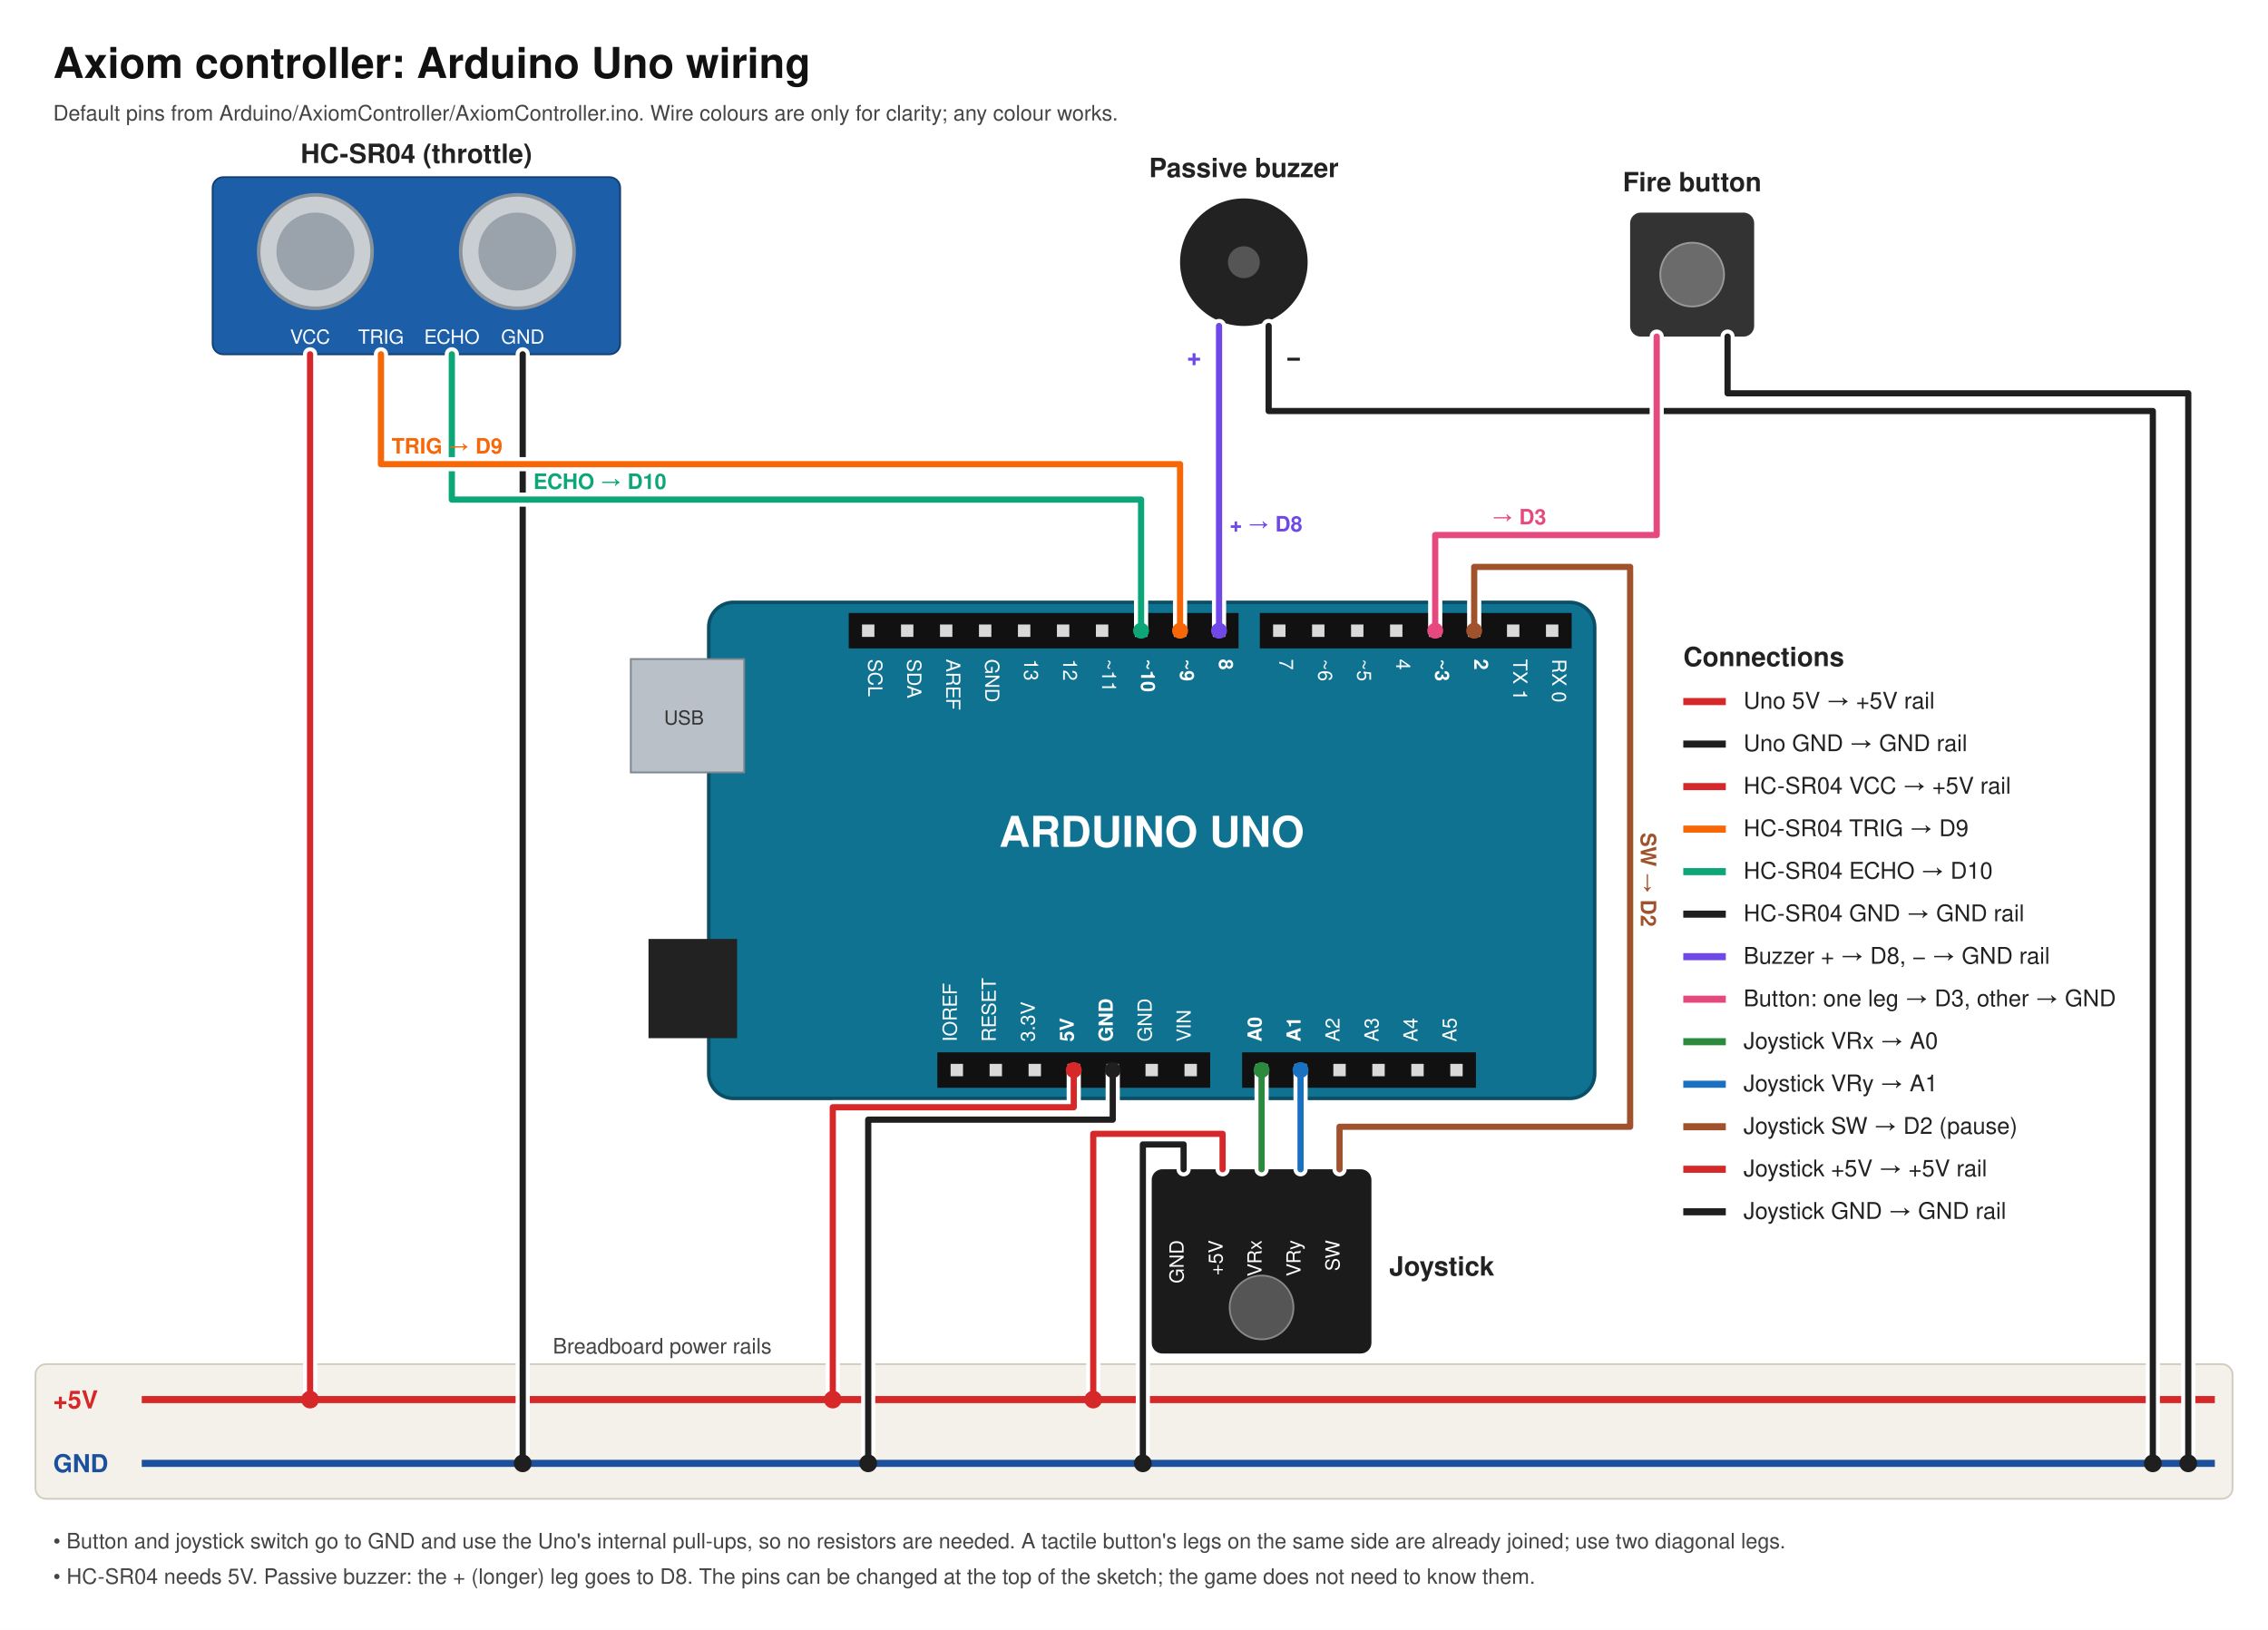
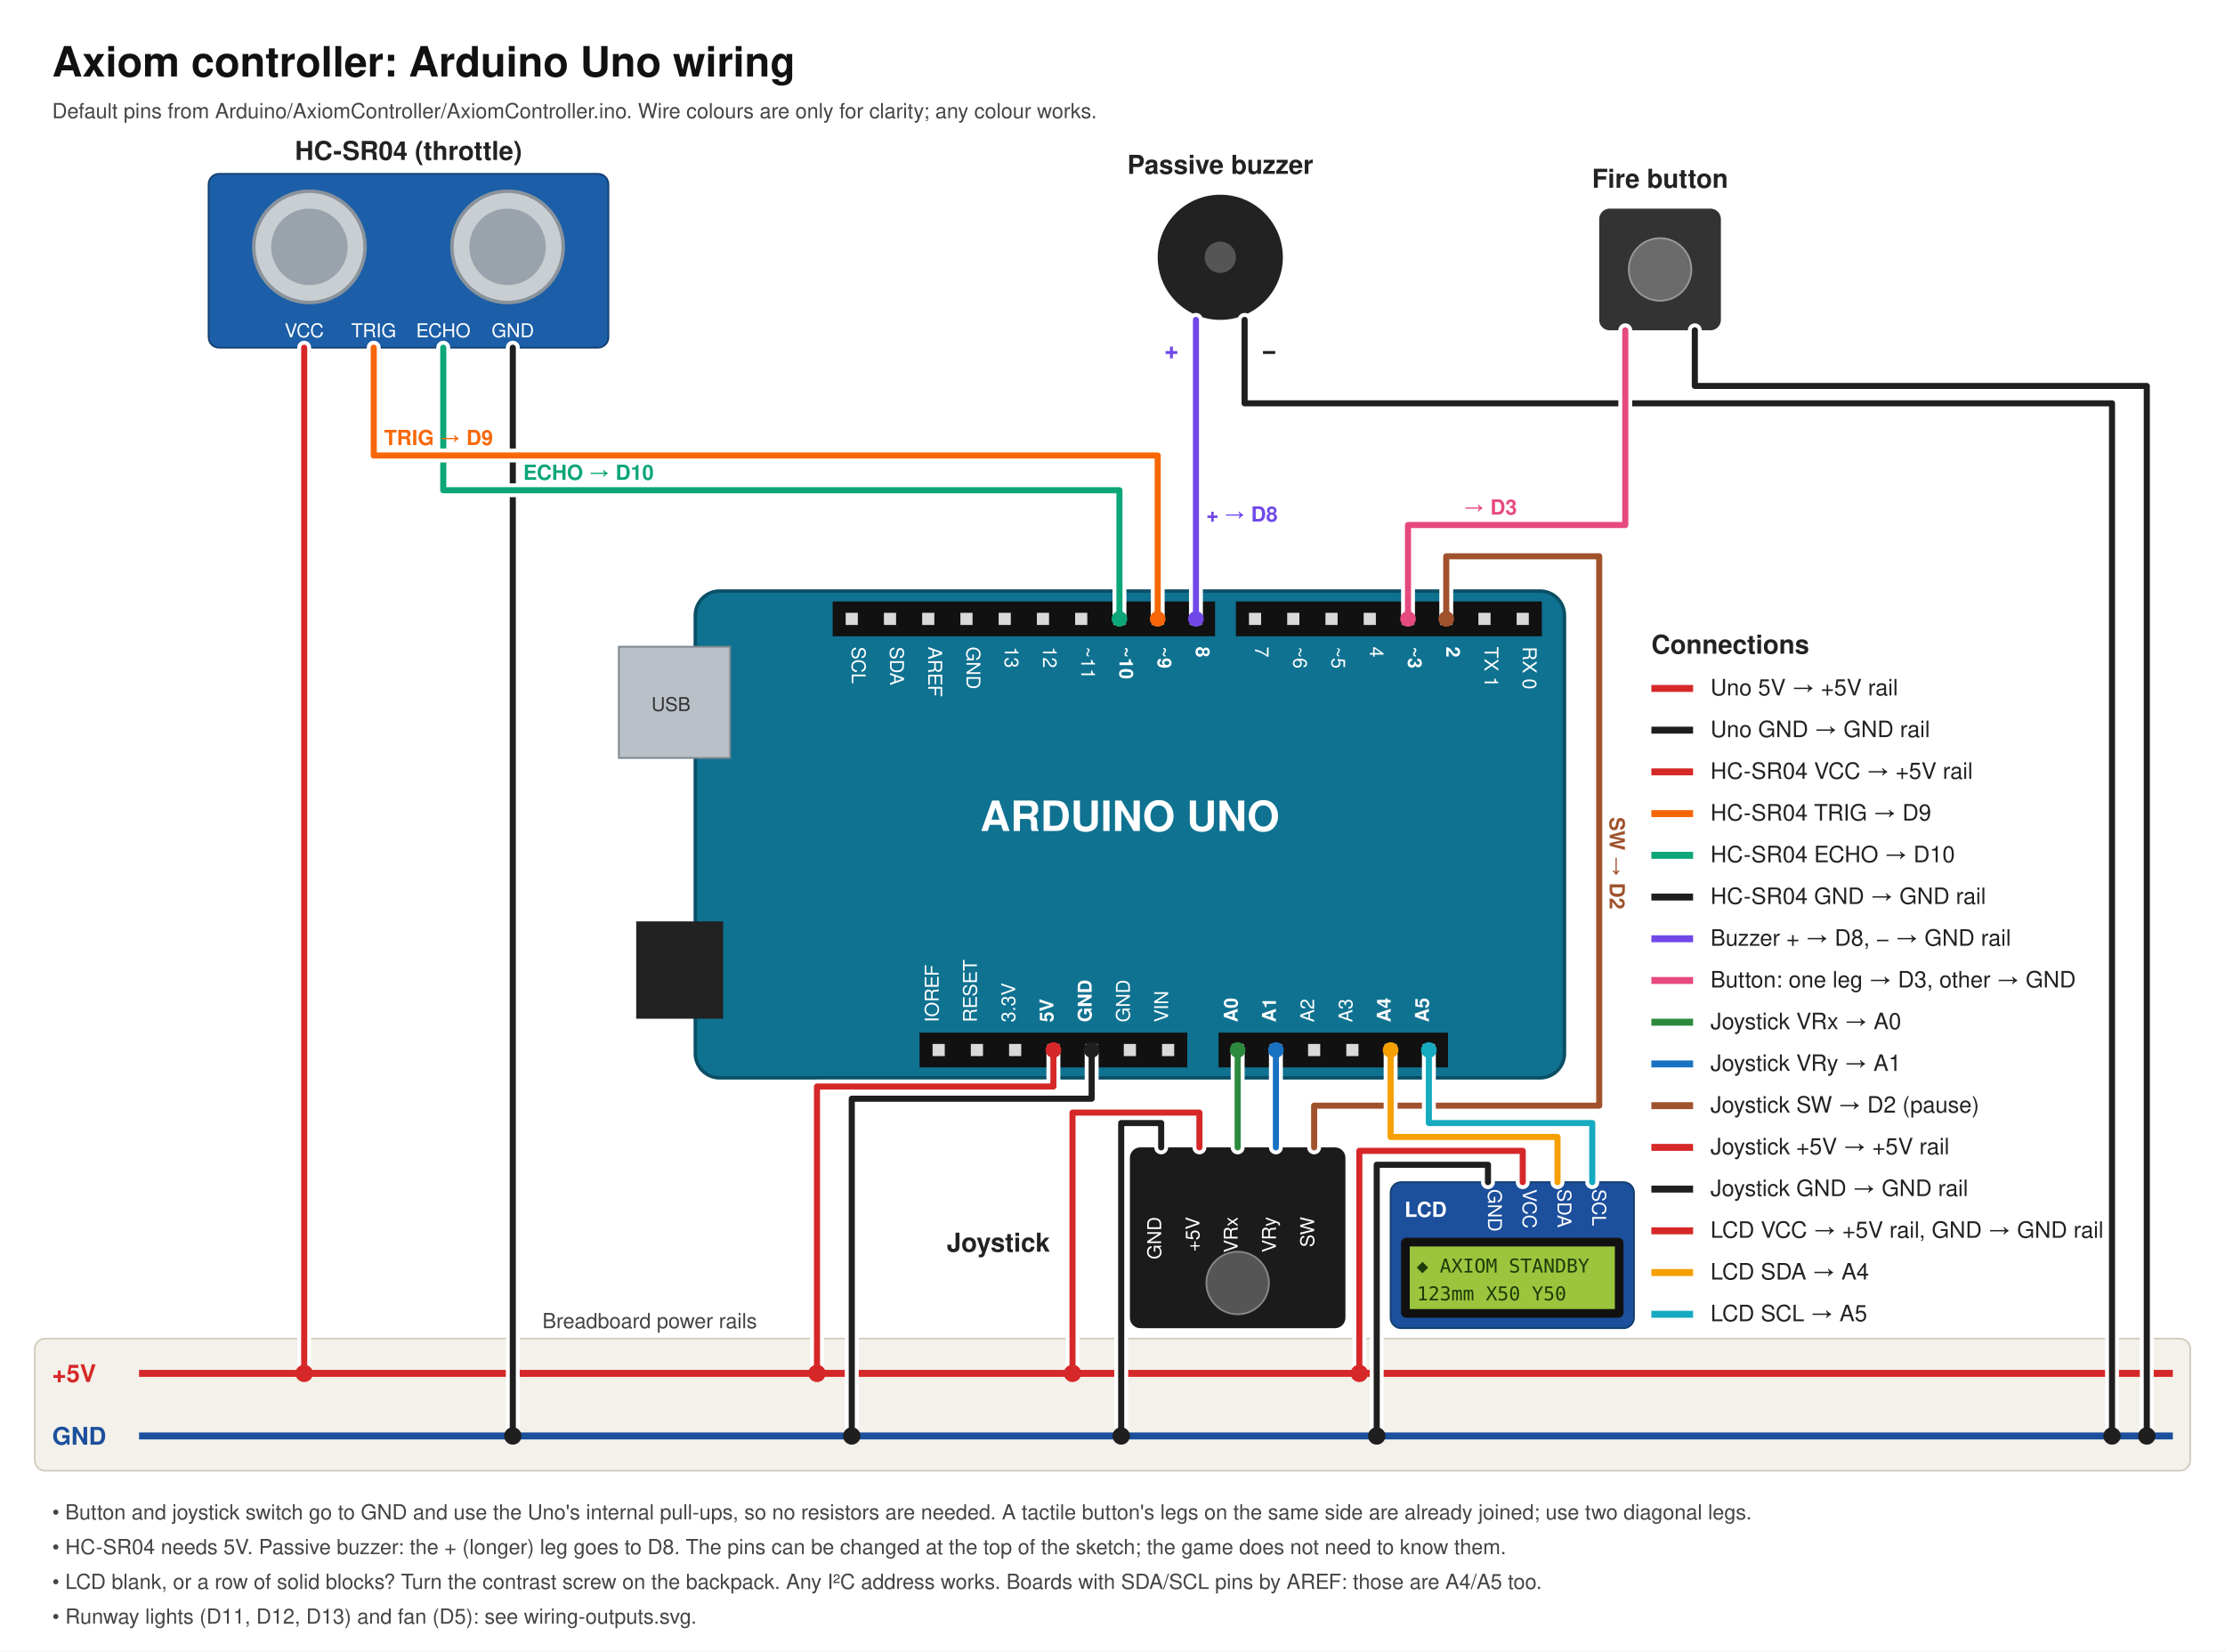
- <svg xmlns="http://www.w3.org/2000/svg" viewBox="0 0 1280 920" width="1280" height="920" font-family="Segoe UI, Helvetica, Arial, sans-serif">
+ <svg xmlns="http://www.w3.org/2000/svg" viewBox="0 0 1280 950" width="1280" height="950" font-family="Segoe UI, Helvetica, Arial, sans-serif">
  <style>
    .halo { fill: none; stroke: #ffffff; stroke-width: 8; stroke-linecap: round; stroke-linejoin: round; }
    .wire { fill: none; stroke-width: 3.5; stroke-linecap: round; stroke-linejoin: round; }
    .pin { fill: #d9d9d9; stroke: #111; stroke-width: 1; }
    .pinlabel { fill: #ffffff; font-size: 11px; }
    .part { font-size: 15px; font-weight: 600; fill: #222; }
    .small { font-size: 12px; fill: #444; }
    .legend { font-size: 13px; fill: #222; }
  </style>
-   <rect width="1280" height="920" fill="#ffffff" />
+   <rect width="1280" height="950" fill="#ffffff" />
  <text x="30" y="44" font-size="24" font-weight="700" fill="#111">Axiom controller: Arduino Uno wiring</text>
  <text x="30" y="68" class="small">Default pins from Arduino/AxiomController/AxiomController.ino. Wire colours are only for clarity; any colour works.</text>
  <rect x="20" y="770" width="1240" height="76" rx="6" fill="#f3f1ea" stroke="#d2ccbf" />
  <line x1="80" y1="790" x2="1250" y2="790" stroke="#d62828" stroke-width="4" />
  <line x1="80" y1="826" x2="1250" y2="826" stroke="#1c4f9c" stroke-width="4" />
  <text x="30" y="795" font-size="14" font-weight="700" fill="#d62828">+5V</text>
  <text x="30" y="831" font-size="14" font-weight="700" fill="#1c4f9c">GND</text>
  <text x="312" y="764" class="small">Breadboard power rails</text>
  <rect x="400" y="340" width="500" height="280" rx="14" fill="#0f7291" stroke="#0a4f66" stroke-width="2" />
  <rect x="356" y="372" width="64" height="64" fill="#b9c0c7" stroke="#7d868f" />
  <text x="386" y="409" font-size="11" text-anchor="middle" fill="#333">USB</text>
  <rect x="366" y="530" width="50" height="56" fill="#222" />
  <text x="391" y="600" font-size="10" text-anchor="middle" fill="#fff">DC</text>
  <text x="650" y="478" font-size="24" font-weight="700" fill="#ffffff" text-anchor="middle">ARDUINO UNO</text>
  <rect x="479" y="346" width="220" height="20" fill="#111" />
  <rect x="711" y="346" width="176" height="20" fill="#111" />
  <g>
    <rect class="pin" x="486" y="352" width="8" height="8" />
    <text class="pinlabel" transform="translate(490,372) rotate(90)">SCL</text>
    <rect class="pin" x="508" y="352" width="8" height="8" />
    <text class="pinlabel" transform="translate(512,372) rotate(90)">SDA</text>
    <rect class="pin" x="530" y="352" width="8" height="8" />
    <text class="pinlabel" transform="translate(534,372) rotate(90)">AREF</text>
    <rect class="pin" x="552" y="352" width="8" height="8" />
    <text class="pinlabel" transform="translate(556,372) rotate(90)">GND</text>
    <rect class="pin" x="574" y="352" width="8" height="8" />
    <text class="pinlabel" transform="translate(578,372) rotate(90)">13</text>
    <rect class="pin" x="596" y="352" width="8" height="8" />
    <text class="pinlabel" transform="translate(600,372) rotate(90)">12</text>
    <rect class="pin" x="618" y="352" width="8" height="8" />
    <text class="pinlabel" transform="translate(622,372) rotate(90)">~11</text>
    <rect class="pin" x="640" y="352" width="8" height="8" />
    <text class="pinlabel" transform="translate(644,372) rotate(90)" font-weight="700">~10</text>
    <rect class="pin" x="662" y="352" width="8" height="8" />
    <text class="pinlabel" transform="translate(666,372) rotate(90)" font-weight="700">~9</text>
    <rect class="pin" x="684" y="352" width="8" height="8" />
    <text class="pinlabel" transform="translate(688,372) rotate(90)" font-weight="700">8</text>
    <rect class="pin" x="718" y="352" width="8" height="8" />
    <text class="pinlabel" transform="translate(722,372) rotate(90)">7</text>
    <rect class="pin" x="740" y="352" width="8" height="8" />
    <text class="pinlabel" transform="translate(744,372) rotate(90)">~6</text>
    <rect class="pin" x="762" y="352" width="8" height="8" />
    <text class="pinlabel" transform="translate(766,372) rotate(90)">~5</text>
    <rect class="pin" x="784" y="352" width="8" height="8" />
    <text class="pinlabel" transform="translate(788,372) rotate(90)">4</text>
    <rect class="pin" x="806" y="352" width="8" height="8" />
    <text class="pinlabel" transform="translate(810,372) rotate(90)" font-weight="700">~3</text>
    <rect class="pin" x="828" y="352" width="8" height="8" />
    <text class="pinlabel" transform="translate(832,372) rotate(90)" font-weight="700">2</text>
    <rect class="pin" x="850" y="352" width="8" height="8" />
    <text class="pinlabel" transform="translate(854,372) rotate(90)">TX 1</text>
    <rect class="pin" x="872" y="352" width="8" height="8" />
    <text class="pinlabel" transform="translate(876,372) rotate(90)">RX 0</text>
  </g>
  <rect x="529" y="594" width="154" height="20" fill="#111" />
  <rect x="701" y="594" width="132" height="20" fill="#111" />
  <g>
    <rect class="pin" x="536" y="600" width="8" height="8" />
    <text class="pinlabel" transform="translate(540,588) rotate(-90)">IOREF</text>
    <rect class="pin" x="558" y="600" width="8" height="8" />
    <text class="pinlabel" transform="translate(562,588) rotate(-90)">RESET</text>
    <rect class="pin" x="580" y="600" width="8" height="8" />
    <text class="pinlabel" transform="translate(584,588) rotate(-90)">3.3V</text>
    <rect class="pin" x="602" y="600" width="8" height="8" />
    <text class="pinlabel" transform="translate(606,588) rotate(-90)" font-weight="700">5V</text>
    <rect class="pin" x="624" y="600" width="8" height="8" />
    <text class="pinlabel" transform="translate(628,588) rotate(-90)" font-weight="700">GND</text>
    <rect class="pin" x="646" y="600" width="8" height="8" />
    <text class="pinlabel" transform="translate(650,588) rotate(-90)">GND</text>
    <rect class="pin" x="668" y="600" width="8" height="8" />
    <text class="pinlabel" transform="translate(672,588) rotate(-90)">VIN</text>
    <rect class="pin" x="708" y="600" width="8" height="8" />
    <text class="pinlabel" transform="translate(712,588) rotate(-90)" font-weight="700">A0</text>
    <rect class="pin" x="730" y="600" width="8" height="8" />
    <text class="pinlabel" transform="translate(734,588) rotate(-90)" font-weight="700">A1</text>
    <rect class="pin" x="752" y="600" width="8" height="8" />
    <text class="pinlabel" transform="translate(756,588) rotate(-90)">A2</text>
    <rect class="pin" x="774" y="600" width="8" height="8" />
    <text class="pinlabel" transform="translate(778,588) rotate(-90)">A3</text>
    <rect class="pin" x="796" y="600" width="8" height="8" />
-     <text class="pinlabel" transform="translate(800,588) rotate(-90)">A4</text>
+     <text class="pinlabel" transform="translate(800,588) rotate(-90)" font-weight="700">A4</text>
    <rect class="pin" x="818" y="600" width="8" height="8" />
-     <text class="pinlabel" transform="translate(822,588) rotate(-90)">A5</text>
+     <text class="pinlabel" transform="translate(822,588) rotate(-90)" font-weight="700">A5</text>
  </g>
  <text x="235" y="92" class="part" text-anchor="middle">HC-SR04 (throttle)</text>
  <rect x="120" y="100" width="230" height="100" rx="6" fill="#1c5fa8" stroke="#123f70" />
  <circle cx="178" cy="142" r="32" fill="#c9ced3" stroke="#8a939b" stroke-width="2" />
  <circle cx="178" cy="142" r="22" fill="#9aa3ab" />
  <circle cx="292" cy="142" r="32" fill="#c9ced3" stroke="#8a939b" stroke-width="2" />
  <circle cx="292" cy="142" r="22" fill="#9aa3ab" />
  <text x="175" y="194" class="pinlabel" text-anchor="middle" font-size="10">VCC</text>
  <text x="215" y="194" class="pinlabel" text-anchor="middle" font-size="10">TRIG</text>
  <text x="255" y="194" class="pinlabel" text-anchor="middle" font-size="10">ECHO</text>
  <text x="295" y="194" class="pinlabel" text-anchor="middle" font-size="10">GND</text>
  <text x="702" y="100" class="part" text-anchor="middle">Passive buzzer</text>
  <circle cx="702" cy="148" r="36" fill="#222" />
  <circle cx="702" cy="148" r="9" fill="#555" />
  <text x="678" y="206" font-size="14" font-weight="700" fill="#7048e8" text-anchor="end">+</text>
  <text x="726" y="206" font-size="14" font-weight="700" fill="#1f1f1f">−</text>
  <text x="955" y="108" class="part" text-anchor="middle">Fire button</text>
  <rect x="920" y="120" width="70" height="70" rx="6" fill="#333" />
  <circle cx="955" cy="155" r="18" fill="#6b6b6b" stroke="#999" />
  <rect x="650" y="660" width="124" height="104" rx="6" fill="#1b1b1b" />
  <circle cx="712" cy="738" r="18" fill="#555" stroke="#888" />
  <text class="pinlabel" font-size="10" text-anchor="end" transform="translate(668,700) rotate(-90)">GND</text>
  <text class="pinlabel" font-size="10" text-anchor="end" transform="translate(690,700) rotate(-90)">+5V</text>
  <text class="pinlabel" font-size="10" text-anchor="end" transform="translate(712,700) rotate(-90)">VRx</text>
  <text class="pinlabel" font-size="10" text-anchor="end" transform="translate(734,700) rotate(-90)">VRy</text>
  <text class="pinlabel" font-size="10" text-anchor="end" transform="translate(756,700) rotate(-90)">SW</text>
-   <text x="784" y="720" class="part">Joystick</text>
+   <text x="604" y="720" class="part" text-anchor="end">Joystick</text>
+   <rect x="800" y="680" width="140" height="84" rx="6" fill="#1c4f9c" stroke="#123f70" />
+   <text x="808" y="700" font-size="12" font-weight="700" fill="#ffffff">LCD</text>
+   <text class="pinlabel" font-size="10" transform="translate(856,684) rotate(90)">GND</text>
+   <text class="pinlabel" font-size="10" transform="translate(876,684) rotate(90)">VCC</text>
+   <text class="pinlabel" font-size="10" transform="translate(896,684) rotate(90)">SDA</text>
+   <text class="pinlabel" font-size="10" transform="translate(916,684) rotate(90)">SCL</text>
+   <rect x="806" y="712" width="128" height="46" rx="3" fill="#111" />
+   <rect x="811" y="717" width="118" height="36" fill="#9bc53d" />
+   <text x="815" y="732" font-family="Consolas, monospace" font-size="11" fill="#1d3b0a">◆ AXIOM STANDBY</text>
+   <text x="815" y="748" font-family="Consolas, monospace" font-size="11" fill="#1d3b0a"> 123mm X50 Y50</text>
  <g>
    <polyline class="halo" points="606,604 606,625 470,625 470,790" />
    <polyline class="wire" stroke="#d62828" points="606,604 606,625 470,625 470,790" />
    <polyline class="halo" points="628,604 628,632 490,632 490,826" />
    <polyline class="wire" stroke="#1f1f1f" points="628,604 628,632 490,632 490,826" />
    <polyline class="halo" points="175,200 175,790" />
    <polyline class="wire" stroke="#d62828" points="175,200 175,790" />
    <polyline class="halo" points="295,200 295,826" />
    <polyline class="wire" stroke="#1f1f1f" points="295,200 295,826" />
    <polyline class="halo" points="716,184 716,232 1215,232 1215,826" />
    <polyline class="wire" stroke="#1f1f1f" points="716,184 716,232 1215,232 1215,826" />
    <polyline class="halo" points="975,190 975,222 1235,222 1235,826" />
    <polyline class="wire" stroke="#1f1f1f" points="975,190 975,222 1235,222 1235,826" />
+     <polyline class="halo" points="876,680 876,662 782,662 782,790" />
+     <polyline class="wire" stroke="#d62828" points="876,680 876,662 782,662 782,790" />
+     <polyline class="halo" points="856,680 856,670 792,670 792,826" />
+     <polyline class="wire" stroke="#1f1f1f" points="856,680 856,670 792,670 792,826" />
    <polyline class="halo" points="668,660 668,646 645,646 645,826" />
    <polyline class="wire" stroke="#1f1f1f" points="668,660 668,646 645,646 645,826" />
    <polyline class="halo" points="690,660 690,640 617,640 617,790" />
    <polyline class="wire" stroke="#d62828" points="690,660 690,640 617,640 617,790" />
    <polyline class="halo" points="255,200 255,282 644,282 644,356" />
    <polyline class="wire" stroke="#0ca678" points="255,200 255,282 644,282 644,356" />
    <polyline class="halo" points="215,200 215,262 666,262 666,356" />
    <polyline class="wire" stroke="#f76707" points="215,200 215,262 666,262 666,356" />
    <polyline class="halo" points="688,184 688,356" />
    <polyline class="wire" stroke="#7048e8" points="688,184 688,356" />
    <polyline class="halo" points="935,190 935,302 810,302 810,356" />
    <polyline class="wire" stroke="#e64980" points="935,190 935,302 810,302 810,356" />
    <polyline class="halo" points="756,660 756,636 920,636 920,320 832,320 832,356" />
    <polyline class="wire" stroke="#a0522d" points="756,660 756,636 920,636 920,320 832,320 832,356" />
    <polyline class="halo" points="712,660 712,604" />
    <polyline class="wire" stroke="#2b8a3e" points="712,660 712,604" />
    <polyline class="halo" points="734,660 734,604" />
    <polyline class="wire" stroke="#1971c2" points="734,660 734,604" />
+     <polyline class="halo" points="896,680 896,654 800,654 800,604" />
+     <polyline class="wire" stroke="#f59f00" points="896,680 896,654 800,654 800,604" />
+     <polyline class="halo" points="916,680 916,646 822,646 822,604" />
+     <polyline class="wire" stroke="#15aabf" points="916,680 916,646 822,646 822,604" />
  </g>
  <g>
    <circle cx="606" cy="604" r="4.5" fill="#d62828" />
    <circle cx="470" cy="790" r="5" fill="#d62828" />
    <circle cx="628" cy="604" r="4.5" fill="#1f1f1f" />
    <circle cx="490" cy="826" r="5" fill="#1f1f1f" />
    <circle cx="175" cy="790" r="5" fill="#d62828" />
    <circle cx="295" cy="826" r="5" fill="#1f1f1f" />
    <circle cx="1215" cy="826" r="5" fill="#1f1f1f" />
    <circle cx="1235" cy="826" r="5" fill="#1f1f1f" />
    <circle cx="645" cy="826" r="5" fill="#1f1f1f" />
    <circle cx="617" cy="790" r="5" fill="#d62828" />
    <circle cx="644" cy="356" r="4.5" fill="#0ca678" />
    <circle cx="666" cy="356" r="4.5" fill="#f76707" />
    <circle cx="688" cy="356" r="4.5" fill="#7048e8" />
    <circle cx="810" cy="356" r="4.5" fill="#e64980" />
    <circle cx="832" cy="356" r="4.5" fill="#a0522d" />
    <circle cx="712" cy="604" r="4.5" fill="#2b8a3e" />
    <circle cx="734" cy="604" r="4.5" fill="#1971c2" />
+     <circle cx="800" cy="604" r="4.5" fill="#f59f00" />
+     <circle cx="822" cy="604" r="4.5" fill="#15aabf" />
+     <circle cx="792" cy="826" r="5" fill="#1f1f1f" />
+     <circle cx="782" cy="790" r="5" fill="#d62828" />
  </g>
  <g font-size="12" font-weight="600">
    <text x="221" y="256" fill="#f76707">TRIG → D9</text>
    <text x="301" y="276" fill="#0ca678">ECHO → D10</text>
    <text x="694" y="300" fill="#7048e8">+ → D8</text>
    <text x="842" y="296" fill="#e64980">→ D3</text>
    <text x="926" y="470" fill="#a0522d" transform="rotate(90 926 470)">SW → D2</text>
  </g>
  <text x="950" y="376" class="part">Connections</text>
  <g class="legend">
    <line x1="950" x2="974" y1="396" y2="396" stroke="#d62828" stroke-width="4" />
    <text x="984" y="400">Uno 5V → +5V rail</text>
    <line x1="950" x2="974" y1="420" y2="420" stroke="#1f1f1f" stroke-width="4" />
    <text x="984" y="424">Uno GND → GND rail</text>
    <line x1="950" x2="974" y1="444" y2="444" stroke="#d62828" stroke-width="4" />
    <text x="984" y="448">HC-SR04 VCC → +5V rail</text>
    <line x1="950" x2="974" y1="468" y2="468" stroke="#f76707" stroke-width="4" />
    <text x="984" y="472">HC-SR04 TRIG → D9</text>
    <line x1="950" x2="974" y1="492" y2="492" stroke="#0ca678" stroke-width="4" />
    <text x="984" y="496">HC-SR04 ECHO → D10</text>
    <line x1="950" x2="974" y1="516" y2="516" stroke="#1f1f1f" stroke-width="4" />
    <text x="984" y="520">HC-SR04 GND → GND rail</text>
    <line x1="950" x2="974" y1="540" y2="540" stroke="#7048e8" stroke-width="4" />
    <text x="984" y="544">Buzzer + → D8, − → GND rail</text>
    <line x1="950" x2="974" y1="564" y2="564" stroke="#e64980" stroke-width="4" />
    <text x="984" y="568">Button: one leg → D3, other → GND</text>
    <line x1="950" x2="974" y1="588" y2="588" stroke="#2b8a3e" stroke-width="4" />
    <text x="984" y="592">Joystick VRx → A0</text>
    <line x1="950" x2="974" y1="612" y2="612" stroke="#1971c2" stroke-width="4" />
    <text x="984" y="616">Joystick VRy → A1</text>
    <line x1="950" x2="974" y1="636" y2="636" stroke="#a0522d" stroke-width="4" />
    <text x="984" y="640">Joystick SW → D2 (pause)</text>
    <line x1="950" x2="974" y1="660" y2="660" stroke="#d62828" stroke-width="4" />
    <text x="984" y="664">Joystick +5V → +5V rail</text>
    <line x1="950" x2="974" y1="684" y2="684" stroke="#1f1f1f" stroke-width="4" />
    <text x="984" y="688">Joystick GND → GND rail</text>
+     <line x1="950" x2="974" y1="708" y2="708" stroke="#d62828" stroke-width="4" />
+     <text x="984" y="712">LCD VCC → +5V rail, GND → GND rail</text>
+     <line x1="950" x2="974" y1="732" y2="732" stroke="#f59f00" stroke-width="4" />
+     <text x="984" y="736">LCD SDA → A4</text>
+     <line x1="950" x2="974" y1="756" y2="756" stroke="#15aabf" stroke-width="4" />
+     <text x="984" y="760">LCD SCL → A5</text>
  </g>
  <g class="small">
    <text x="30" y="874">• Button and joystick switch go to GND and use the Uno's internal pull-ups, so no resistors are needed. A tactile button's legs on the same side are already joined; use two diagonal legs.</text>
    <text x="30" y="894">• HC-SR04 needs 5V. Passive buzzer: the + (longer) leg goes to D8. The pins can be changed at the top of the sketch; the game does not need to know them.</text>
+     <text x="30" y="914">• LCD blank, or a row of solid blocks? Turn the contrast screw on the backpack. Any I²C address works. Boards with SDA/SCL pins by AREF: those are A4/A5 too.</text>
+     <text x="30" y="934">• Runway lights (D11, D12, D13) and fan (D5): see wiring-outputs.svg.</text>
  </g>
</svg>
